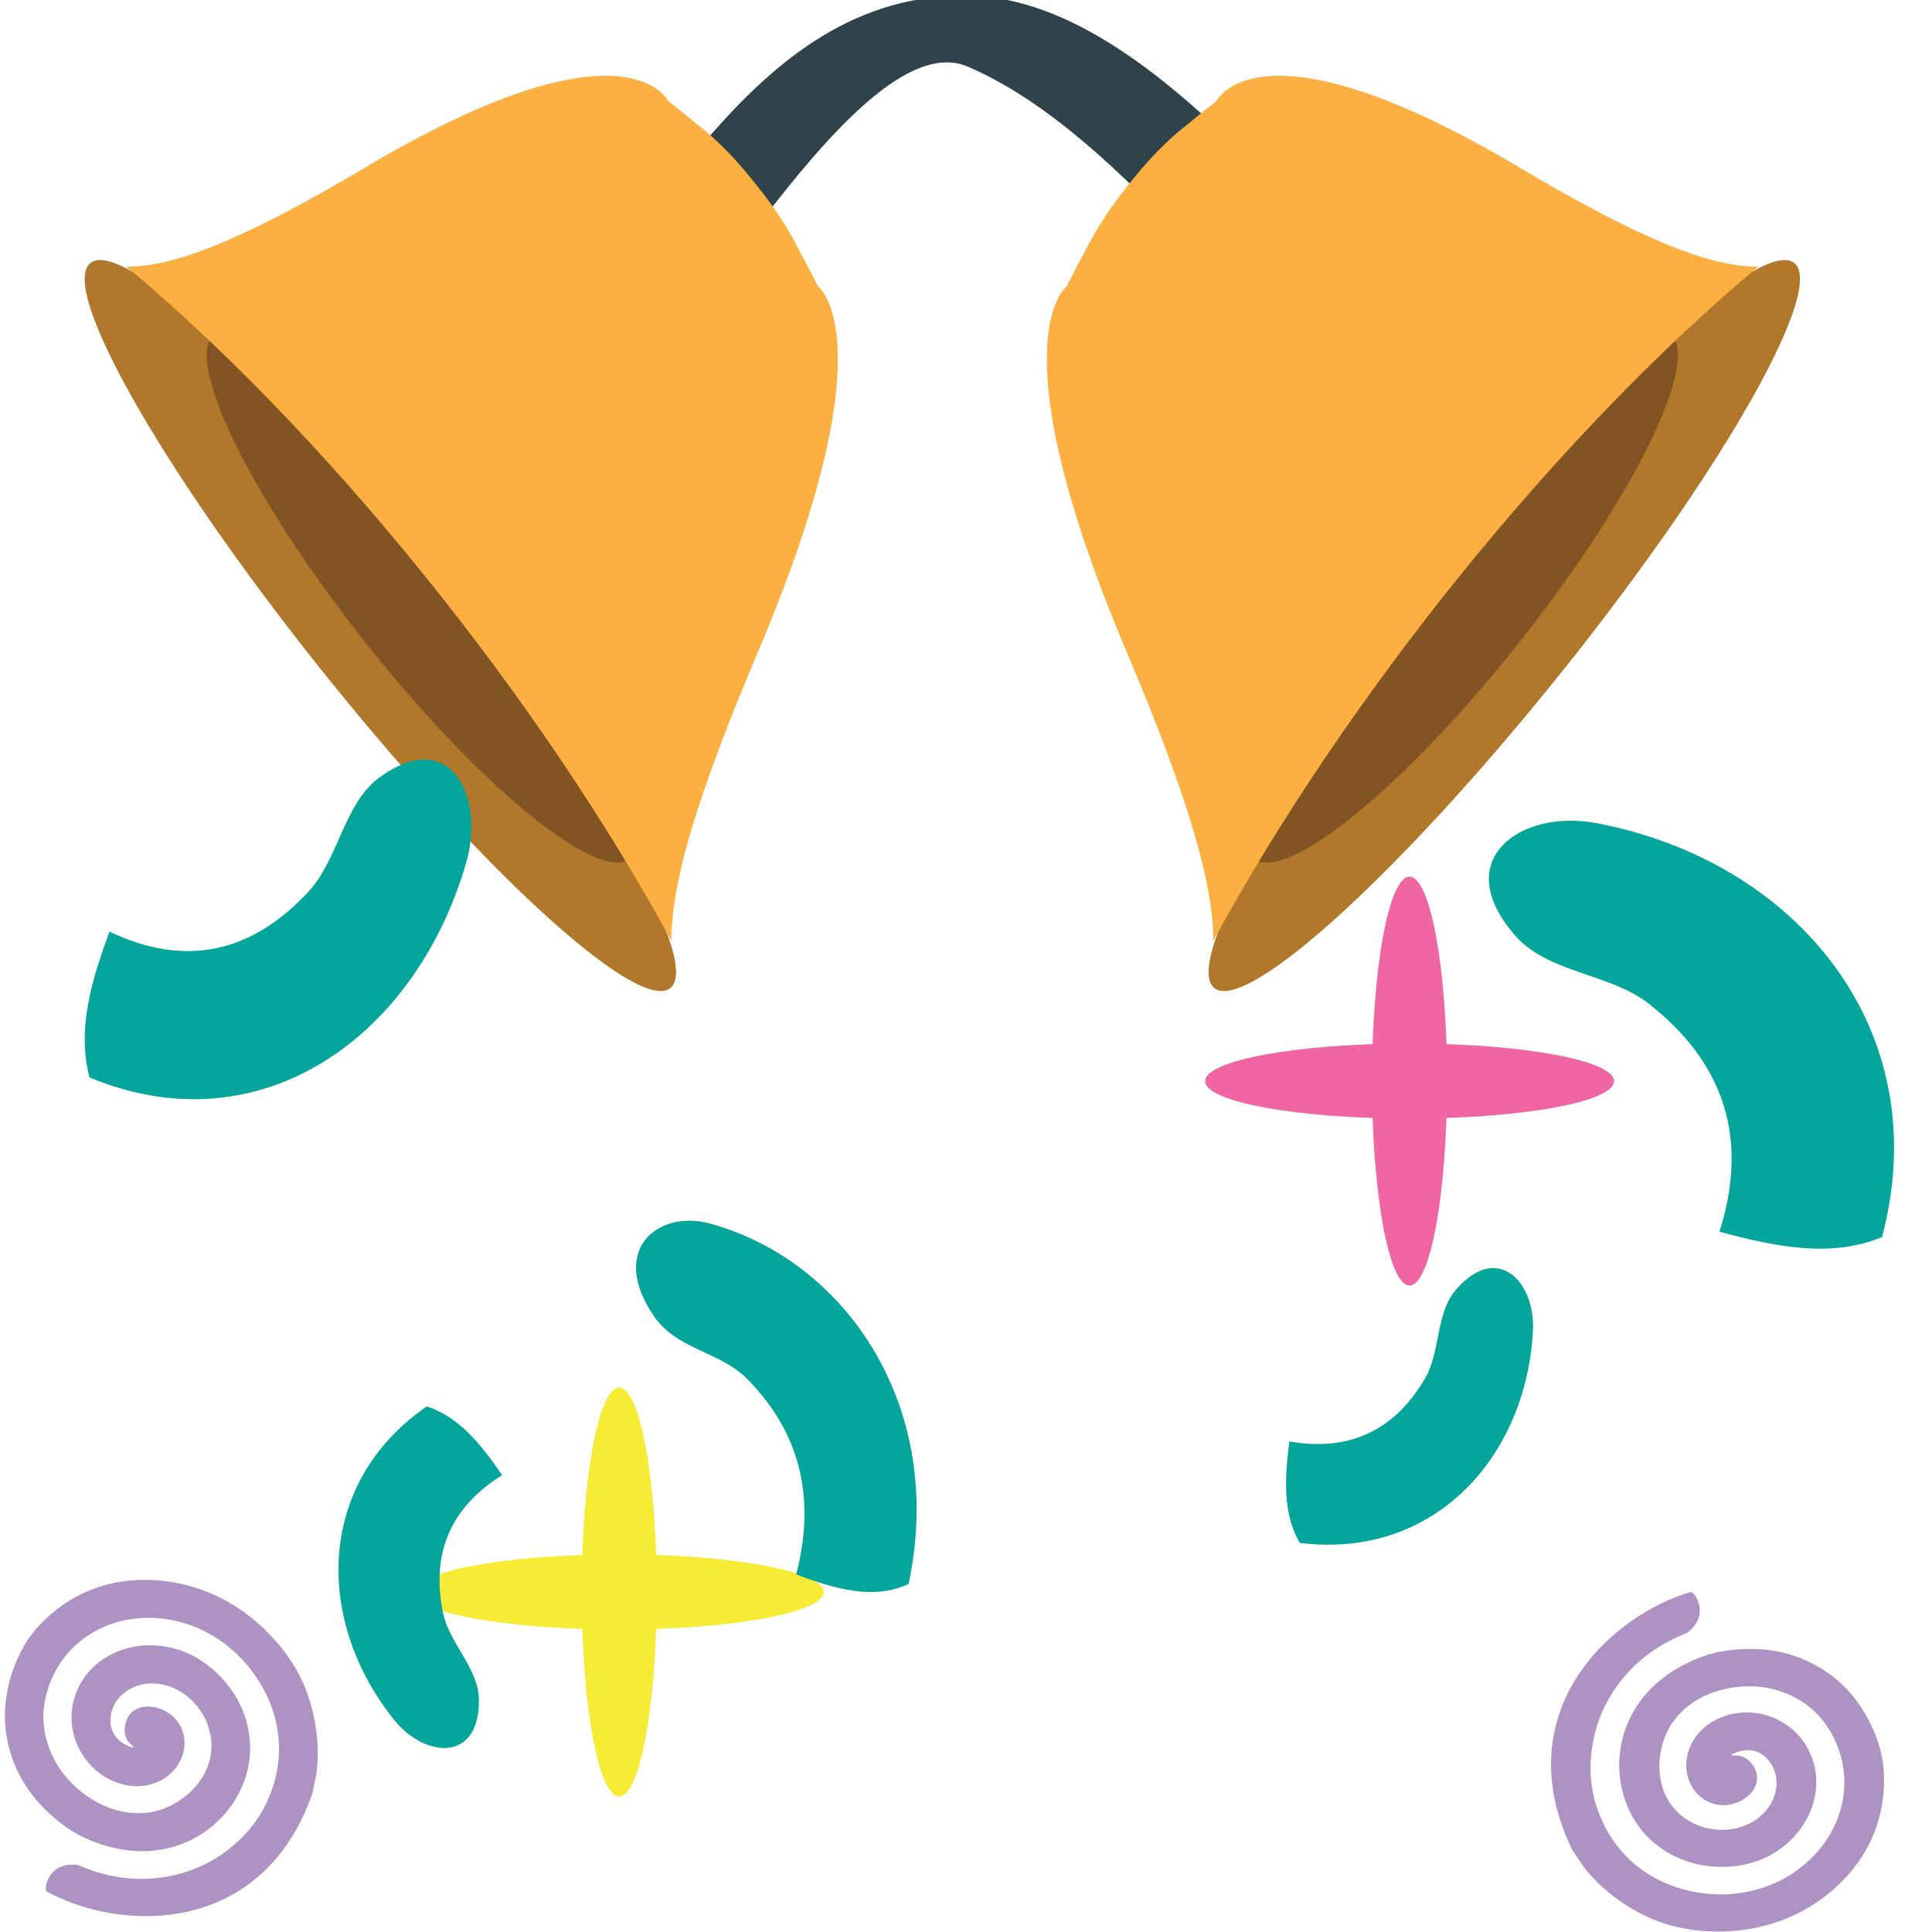
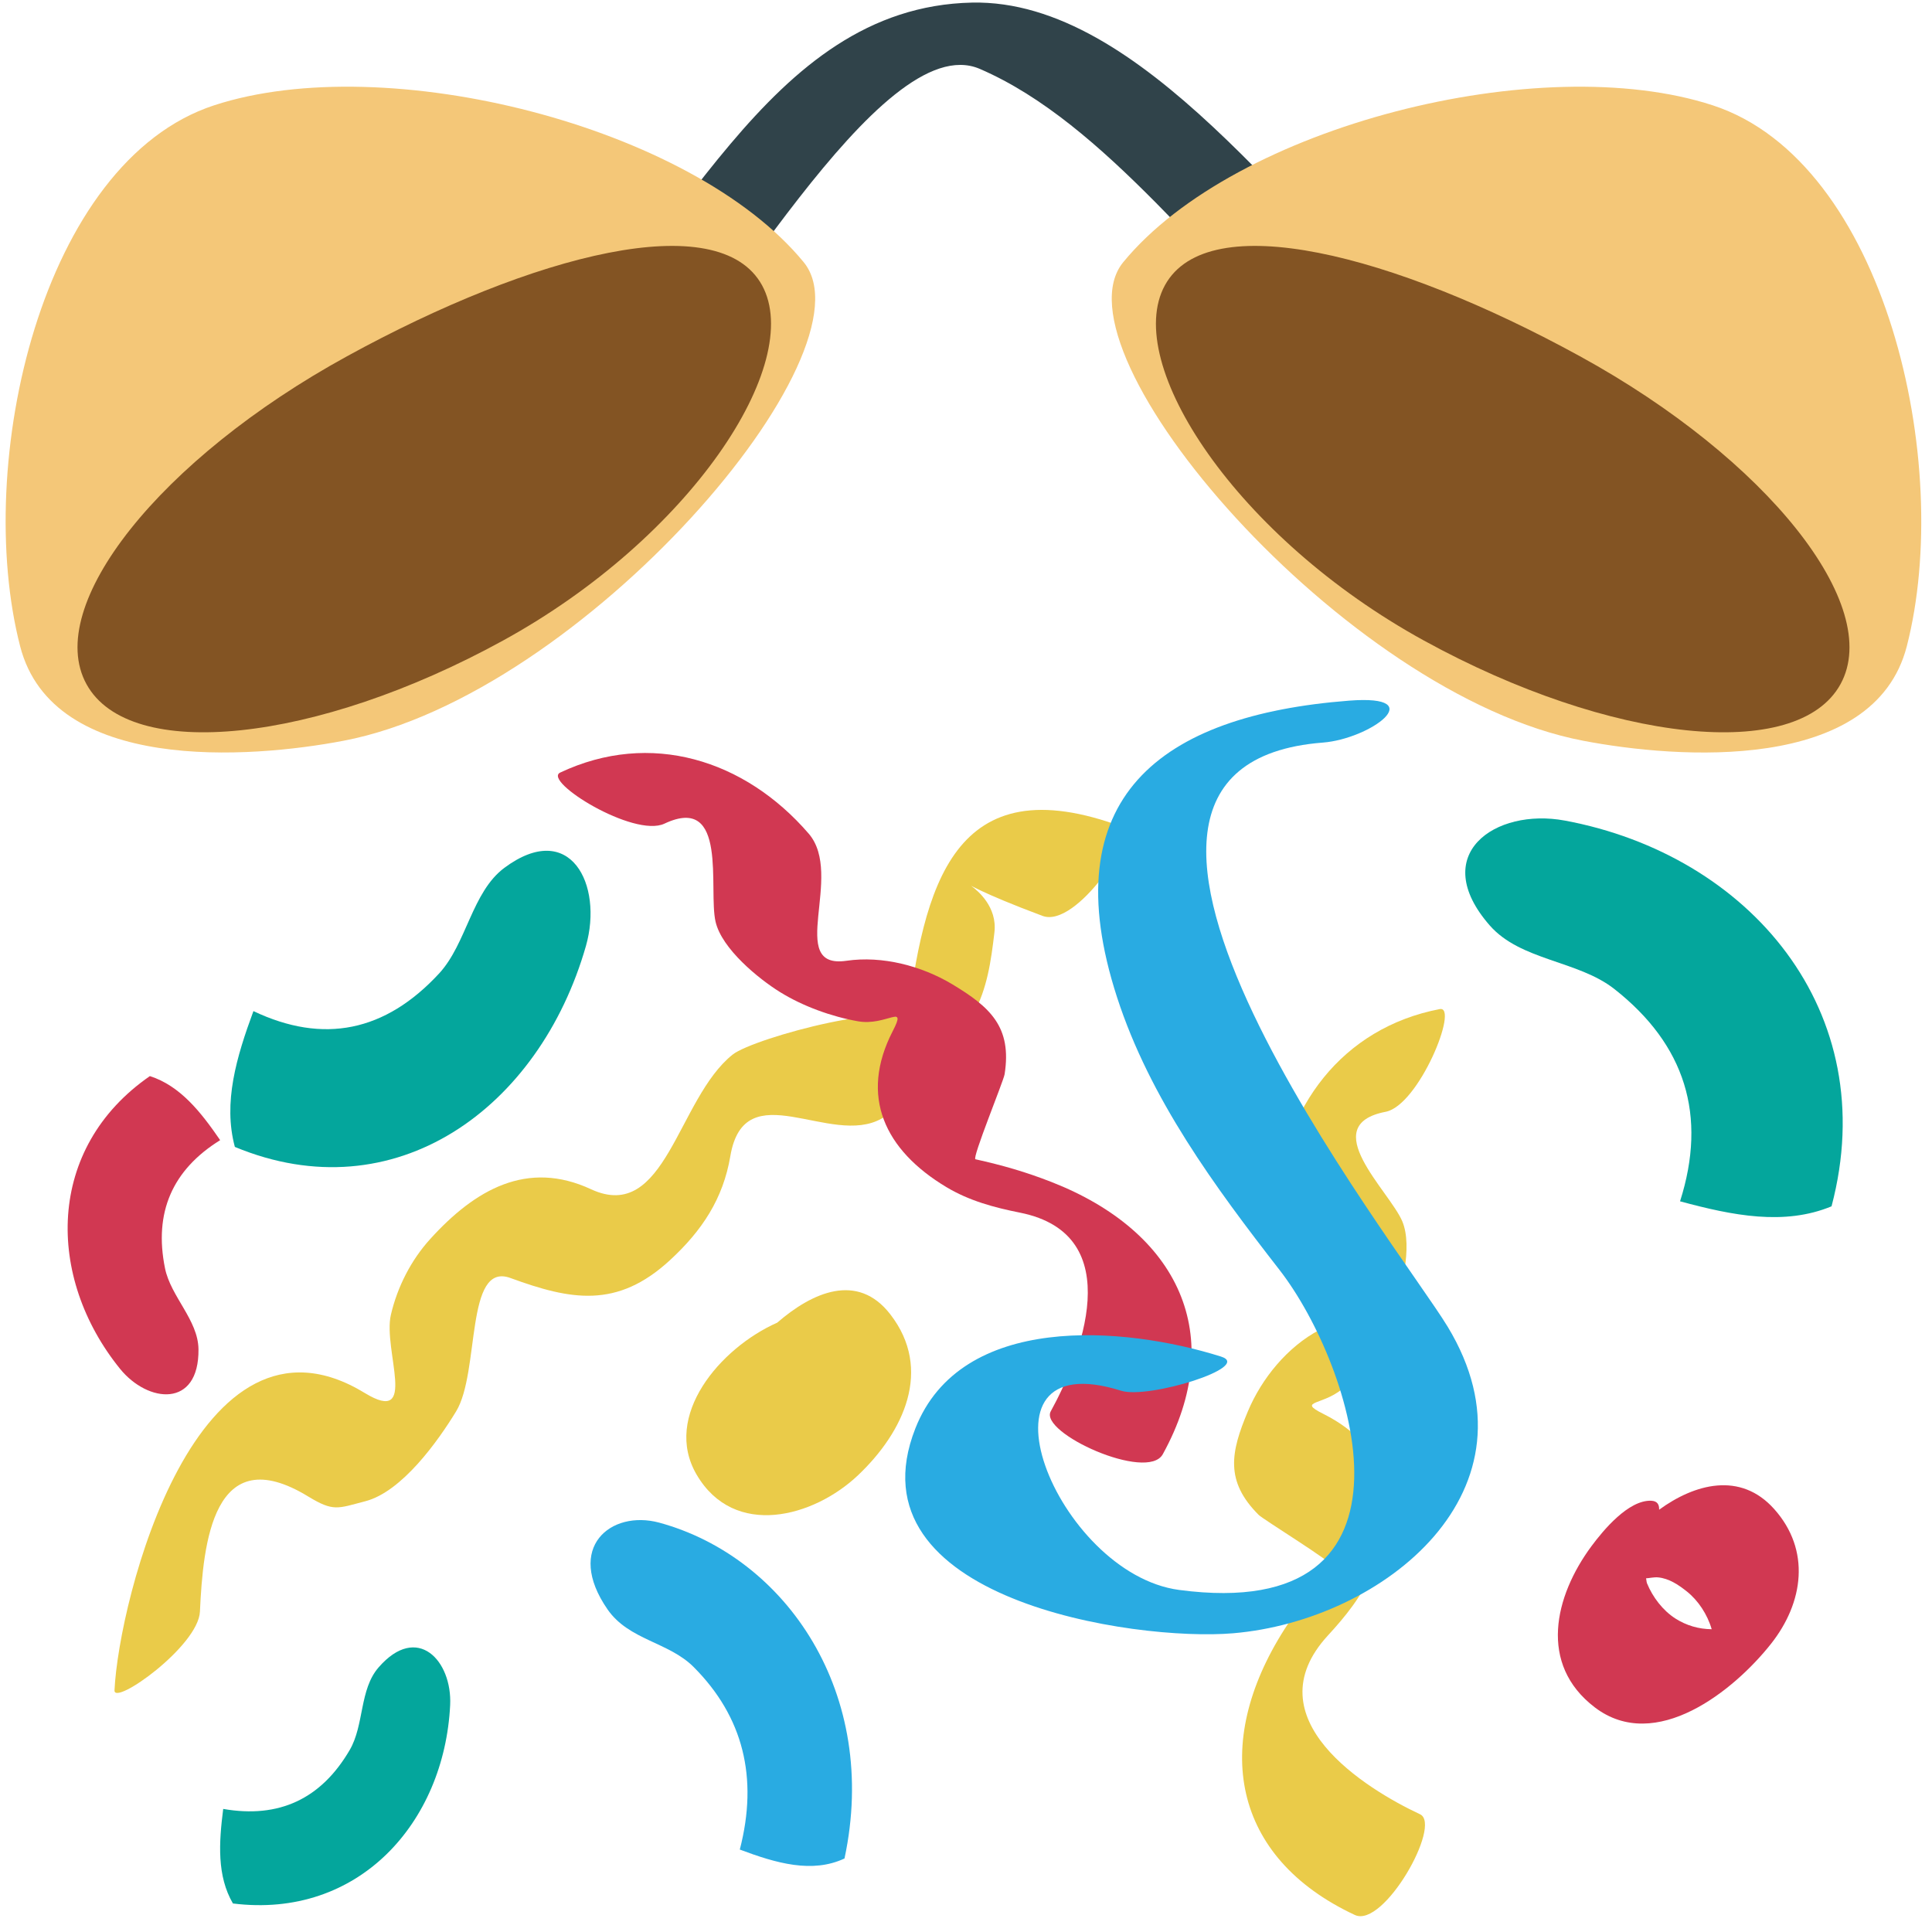
<svg xmlns="http://www.w3.org/2000/svg" version="1.1" id="Layer_1" x="0px" y="0px" width="64px" height="64px" viewBox="0 0 64 64" enable-background="new 0 0 64 64" xml:space="preserve">
-   <defs id="defs5226" />
-   <g id="g5178">
-     <path fill="#30434A" d="M47.748,11.681C43.226,7.8,37.846-0.278,31.783-0.149C24.41,0.009,21.466,8.633,16.083,13.297   c-1.285,1.116,2.759,1.845,3.681,1.045C22.546,11.936,28.52,0.684,32.06,2.208c4.504,1.94,8.168,7.221,12.007,10.519   C44.991,13.522,49.035,12.785,47.748,11.681z" id="path5180" />
-     <g id="g5182">
-       <path fill="#F7EC35" d="M19.267,52.739c0,3.739,0.56,6.771,1.245,6.771c0.691,0,1.245-3.031,1.245-6.771    c0-3.744-0.554-6.771-1.245-6.771C19.827,45.968,19.267,48.995,19.267,52.739z" id="path5184" />
-       <path fill="#F7EC35" d="M20.512,53.98c3.739,0,6.773-0.555,6.773-1.241c0-0.691-3.034-1.249-6.773-1.249    c-3.735,0-6.771,0.558-6.771,1.249C13.741,53.426,16.777,53.98,20.512,53.98z" id="path5186" />
+   <g>
+     <g>
+       <path fill="#30434A" d="M47.072,11.107C42.859,7.492,37.848-0.034,32.199,0.086c-6.869,0.147-9.611,8.182-14.625,12.526    c-1.197,1.04,2.57,1.719,3.429,0.974c2.592-2.242,8.156-12.724,11.454-11.304c4.195,1.808,7.609,6.727,11.186,9.799    C44.504,12.822,48.271,12.135,47.072,11.107z" />
    </g>
-     <g id="g5188">
-       <path fill="#EF66A3" d="M45.449,35.812c0,3.739,0.559,6.771,1.243,6.771c0.691,0,1.245-3.031,1.245-6.771    s-0.554-6.771-1.245-6.771C46.008,29.042,45.449,32.073,45.449,35.812z" id="path5190" />
-       <path fill="#EF66A3" d="M46.692,37.054c3.741,0,6.773-0.55,6.773-1.241c0-0.687-3.032-1.245-6.773-1.245    c-3.735,0-6.769,0.559-6.769,1.245C39.924,36.504,42.957,37.054,46.692,37.054z" id="path5192" />
+     <g>
+       <path fill="#29ABE2" d="M20.128,53.317c0.712,1.021,2.02,1.071,2.854,1.909c1.635,1.641,2.144,3.658,1.525,6.043    c1.21,0.455,2.396,0.796,3.468,0.296c1.166-5.443-1.917-9.975-6.139-11.126C20.237,50.009,18.701,51.258,20.128,53.317z" />
    </g>
-     <g id="g5194">
-       <path fill="#B1772B" d="M22.261,32.677c0.883-1.057-2.721-7.262-8.058-13.866C8.869,12.21,3.826,7.713,2.939,8.767    c-0.885,1.053,2.721,7.262,8.058,13.862C16.332,29.233,21.374,33.73,22.261,32.677z" id="path5196" />
-       <path fill="#835423" d="M20.968,28.363c0.887-1.058-1.514-5.775-5.364-10.535c-3.848-4.764-7.685-7.771-8.572-6.712    c-0.887,1.053,1.516,5.767,5.363,10.531C16.24,26.406,20.081,29.417,20.968,28.363z" id="path5198" />
-       <path fill="#FBB041" d="M14.028,19.023c3.315,4.102,6.105,8.282,8.208,12.134c0.012-1.716,0.641-4.302,2.861-9.536    c4.414-10.398,1.999-12.134,1.999-12.134c-0.196-0.404-0.392-0.774-0.589-1.128c-0.272-0.554-0.735-1.354-1.472-2.257    c-0.025-0.034-0.05-0.059-0.071-0.088c-0.023-0.029-0.046-0.058-0.069-0.087c-0.733-0.912-1.382-1.491-1.834-1.832    c-0.287-0.246-0.591-0.491-0.918-0.737c0,0-1.385-2.96-10.038,2.187c-4.355,2.59-6.5,3.302-7.916,3.286    C7.322,11.452,10.714,14.921,14.028,19.023z" id="path5200" />
+     <g>
+       <path fill="#04A69C" d="M12.542,55.234c-0.64,0.733-0.473,1.909-0.958,2.738c-0.947,1.621-2.343,2.273-4.19,1.951    c-0.143,1.121-0.211,2.216,0.322,3.132c4.165,0.521,7.004-2.677,7.196-6.573C14.982,55.013,13.826,53.756,12.542,55.234z" />
    </g>
-     <g id="g5202">
-       <path fill="#B1772B" d="M40.171,32.677c-0.885-1.057,2.72-7.262,8.058-13.866C53.56,12.21,58.606,7.713,59.493,8.767    c0.885,1.053-2.72,7.262-8.058,13.862C46.097,29.233,41.059,33.73,40.171,32.677z" id="path5204" />
-       <path fill="#835423" d="M41.462,28.363c-0.887-1.058,1.516-5.775,5.366-10.535c3.845-4.764,7.685-7.771,8.571-6.712    c0.888,1.053-1.52,5.767-5.365,10.531C46.188,26.406,42.35,29.417,41.462,28.363z" id="path5206" />
-       <path fill="#FBB041" d="M48.399,19.023c-3.311,4.102-6.104,8.282-8.203,12.134c-0.013-1.716-0.646-4.302-2.863-9.536    c-4.411-10.398-1.996-12.134-1.996-12.134c0.195-0.404,0.392-0.774,0.589-1.128c0.271-0.554,0.735-1.354,1.472-2.257    c0.021-0.034,0.049-0.059,0.071-0.088c0.022-0.029,0.044-0.058,0.066-0.087c0.735-0.912,1.387-1.491,1.837-1.832    c0.287-0.246,0.589-0.491,0.918-0.737c0,0,1.38-2.96,10.038,2.187c4.355,2.59,6.496,3.302,7.916,3.286    C55.11,11.452,51.719,14.921,48.399,19.023z" id="path5208" />
+     <g>
+       <path fill="#D13852" d="M6.575,44.694c-0.014-0.971-0.917-1.738-1.109-2.681c-0.373-1.839,0.236-3.255,1.827-4.244    c-0.643-0.936-1.321-1.797-2.328-2.122c-3.453,2.387-3.441,6.665-0.99,9.695C4.902,46.486,6.598,46.653,6.575,44.694z" />
    </g>
-     <path fill="#04A69C" d="M12.55,25.769c-1.156,0.862-1.341,2.69-2.317,3.752c-1.917,2.078-4.121,2.523-6.606,1.341   c-0.602,1.633-1.085,3.252-0.66,4.831c5.684,2.36,10.829-1.362,12.484-7.146C16.073,26.36,14.891,24.032,12.55,25.769z" id="path5210" />
-     <path fill="#04A69C" d="M21.676,43.619c0.764,1.096,2.167,1.149,3.062,2.049c1.755,1.762,2.301,3.927,1.637,6.488   c1.299,0.487,2.571,0.854,3.723,0.316c1.251-5.843-2.057-10.706-6.59-11.943C21.792,40.067,20.144,41.408,21.676,43.619z" id="path5212" />
-     <path fill="#04A69C" d="M50.194,30.995c1.1,1.25,3.13,1.241,4.423,2.253c2.527,1.981,3.314,4.505,2.342,7.553   c1.872,0.508,3.708,0.874,5.387,0.179c1.836-6.94-2.928-12.496-9.484-13.716C50.382,26.801,47.983,28.471,50.194,30.995z" id="path5214" />
-     <path fill="#04A69C" d="M48.237,42.716c-0.688,0.787-0.508,2.049-1.028,2.94c-1.017,1.74-2.516,2.439-4.498,2.094   c-0.153,1.204-0.227,2.378,0.346,3.361c4.471,0.558,7.519-2.874,7.725-7.055C50.856,42.479,49.615,41.129,48.237,42.716z" id="path5216" />
-     <path fill="#04A69C" d="M15.865,56.3c-0.014-1.041-0.984-1.866-1.191-2.878c-0.399-1.974,0.254-3.493,1.961-4.556   c-0.689-1.003-1.418-1.928-2.499-2.277c-3.706,2.561-3.693,7.153-1.062,10.406C14.07,58.224,15.89,58.402,15.865,56.3z" id="path5218" />
-     <path fill-rule="evenodd" clip-rule="evenodd" fill="#AE92C4" d="M55.883,54.093c-1.895,0.736-2.867,2.235-3.115,3.631   c-0.133,0.716-0.12,1.516,0.2,2.34c0.729,1.903,2.457,2.683,4.021,2.69c0.812,0.004,1.776-0.221,2.599-0.841   c1.44-1.083,1.911-2.865,1.143-4.377c-0.453-0.887-1.159-1.357-1.981-1.578c-0.934-0.246-2.455-0.071-3.288,1.024   c-0.697,0.912-0.791,2.69,0.618,3.41c0.517,0.263,1.397,0.375,2.12-0.133c0.614-0.438,0.855-1.271,0.449-1.857   c-0.295-0.429-0.751-0.558-1.297-0.279c0.002,0.062,0.198,0.013,0.311,0.046c0.114,0.033,0.247,0.112,0.333,0.217   c0.506,0.596,0.019,1.249-0.677,1.391c-0.561,0.117-1.164-0.208-1.381-0.828c-0.223-0.642,0.042-1.362,0.59-1.782   c1.034-0.783,2.548-0.479,3.243,0.566c0.752,1.137,0.356,2.502-0.534,3.302c-0.835,0.749-1.833,0.879-2.672,0.778   c-1.172-0.137-2.438-0.94-2.819-2.474c-0.37-1.461,0.189-3.289,2.124-4.238c0.651-0.325,1.164-0.425,1.762-0.467   c1.06-0.066,2.092,0.158,3.059,0.883c0.949,0.712,1.632,2.003,1.709,3.119c0.073,1.041-0.186,2.082-0.785,2.965   c-0.662,0.979-1.77,1.819-3.092,2.174c-1.089,0.295-2.263,0.274-3.275-0.021c-0.966-0.278-2.099-0.999-2.807-1.94l-0.37-0.558   c-1.118-2.319-0.854-4.53,0.608-6.305c0.801-0.979,2.031-1.832,3.318-2.211C56.128,52.701,56.687,53.488,55.883,54.093z" id="path5220" />
-     <path fill-rule="evenodd" clip-rule="evenodd" fill="#AE92C4" d="M2.587,61.783c1.859,0.816,3.604,0.446,4.77-0.361   c0.6-0.421,1.158-0.991,1.516-1.8c0.829-1.861,0.156-3.635-0.945-4.747c-0.568-0.574-1.408-1.099-2.43-1.24   c-1.784-0.254-3.377,0.674-3.902,2.286c-0.31,0.945-0.139,1.777,0.286,2.519c0.483,0.829,1.682,1.787,3.048,1.6   c1.137-0.15,2.461-1.341,1.97-2.853c-0.179-0.546-0.716-1.249-1.586-1.399c-0.743-0.129-1.507,0.292-1.632,0.991   c-0.098,0.513,0.133,0.929,0.72,1.116c0.04-0.046-0.129-0.15-0.188-0.25c-0.058-0.104-0.098-0.254-0.083-0.388   c0.062-0.782,0.87-0.899,1.458-0.508c0.479,0.312,0.677,0.966,0.391,1.558c-0.292,0.616-0.987,0.941-1.674,0.85   c-1.287-0.18-2.14-1.466-1.895-2.694c0.275-1.337,1.52-2.023,2.715-1.957c1.122,0.059,1.916,0.675,2.44,1.337   c0.73,0.928,1.056,2.39,0.244,3.743c-0.772,1.295-2.459,2.19-4.504,1.495c-0.685-0.233-1.12-0.521-1.57-0.916   c-0.795-0.7-1.37-1.591-1.539-2.786c-0.168-1.174,0.26-2.569,0.995-3.415c0.687-0.786,1.605-1.341,2.65-1.54   c1.164-0.221,2.538-0.038,3.727,0.649c0.977,0.562,1.791,1.403,2.301,2.332c0.485,0.879,0.774,2.19,0.61,3.356l-0.133,0.653   c-0.85,2.432-2.599,3.807-4.887,4.031c-1.26,0.125-2.732-0.142-3.908-0.783C1.432,62.592,1.594,61.643,2.587,61.783z" id="path5222" />
+     <g>
+       <path fill="#F4C778" d="M26.623,8.685C22.909,4.164,12.791,1.626,7.095,3.488c-5.724,1.87-7.989,11.863-6.427,17.924    c1.088,4.214,7.617,3.718,10.714,3.126C19.31,23.028,29.06,11.652,26.623,8.685z" />
+       <path fill="#835423" d="M11.495,11.802c-6.193,3.395-10.059,8.257-8.631,10.86c1.424,2.601,7.605,1.955,13.796-1.441    c6.196-3.396,10.007-9.171,8.583-11.772C23.813,6.848,17.689,8.403,11.495,11.802z" />
+     </g>
+     <g>
+       <path fill="#04A69C" d="M16.708,28.748c-1.077,0.803-1.249,2.506-2.159,3.496c-1.786,1.935-3.838,2.35-6.154,1.25    c-0.561,1.52-1.011,3.029-0.615,4.499c5.295,2.2,10.088-1.268,11.63-6.657C19.989,29.299,18.887,27.13,16.708,28.748z" />
+     </g>
+     <g>
+       <path fill="#04A69C" d="M49.352,30.659c1.023,1.164,2.915,1.156,4.12,2.099c2.354,1.847,3.087,4.196,2.182,7.037    c1.744,0.473,3.455,0.813,5.018,0.166c1.711-6.467-2.728-11.642-8.834-12.778C49.526,26.752,47.292,28.308,49.352,30.659z" />
+     </g>
+     <path fill="#EACB49" d="M47.693,33.427c-3.243,0.625-5.191,3.263-5.454,6.488c-0.149,1.819,3.273,3.188,1.472,4.139   c-1.063,0.561-1.914,1.605-2.374,2.7c-0.568,1.351-0.764,2.307,0.357,3.428c0.161,0.159,2.524,1.61,2.441,1.702   c-0.603,0.688-1.094,1.319-1.591,2.096c-2.424,3.81-1.729,7.557,2.339,9.457c0.957,0.441,2.895-2.994,2.158-3.337   c-1.796-0.839-5.575-3.174-3.054-5.921c0.592-0.642,1.125-1.303,1.468-2.116c0.934-2.203,0.554-4.137-1.604-5.219   c-0.962-0.479,0.073-0.257,0.733-0.947c0.614-0.642,1.18-1.479,1.515-2.304c0.313-0.771,0.712-2.289,0.352-3.139   c-0.432-1.011-2.855-3.179-0.552-3.624C47.005,36.619,48.342,33.303,47.693,33.427z" />
+     <path fill="#EACB49" d="M37.205,27.4c-5.629-2.106-6.616,1.951-7.173,6.612c0.121-1.019-5.054,0.358-5.763,0.923   c-1.831,1.458-2.213,5.607-4.691,4.46c-2.112-0.981-3.839,0.009-5.324,1.646c-0.636,0.699-1.09,1.589-1.305,2.512   c-0.271,1.167,0.931,3.688-0.865,2.592c-5.567-3.398-8.152,6.866-8.291,9.849c-0.024,0.527,2.776-1.46,2.83-2.607   c0.104-2.256,0.433-5.74,3.588-3.813c0.839,0.51,0.97,0.396,1.889,0.157c1.216-0.314,2.414-2,3.01-2.978   c0.795-1.306,0.291-4.968,1.797-4.418c2.001,0.733,3.534,1.023,5.282-0.586c1.065-0.979,1.765-2.036,2.004-3.449   c0.471-2.785,3.318-0.281,5.017-1.249c1.42-0.809,2.269-2.069,3.031-3.456c0.462-0.842,0.589-1.762,0.7-2.704   c0.207-1.711-2.689-2.151,1.593-0.551C35.664,30.764,37.72,27.59,37.205,27.4z" />
+     <path fill="#D13852" d="M18.558,25.592c2.988-1.408,6.116-0.429,8.231,2.023c1.193,1.383-0.766,4.506,1.25,4.212   c1.189-0.174,2.492,0.169,3.509,0.78c1.255,0.755,1.977,1.412,1.731,2.978c-0.034,0.225-1.09,2.791-0.966,2.817   c0.893,0.198,1.661,0.418,2.518,0.753c4.208,1.646,5.854,5.084,3.688,9.018c-0.512,0.924-4.103-0.712-3.711-1.422   c0.957-1.738,2.633-5.852-1.023-6.581c-0.856-0.171-1.678-0.392-2.432-0.844c-2.055-1.231-2.887-3.017-1.783-5.163   c0.495-0.955-0.211-0.163-1.151-0.332c-0.874-0.155-1.824-0.498-2.581-0.968c-0.706-0.438-1.926-1.43-2.134-2.33   c-0.248-1.07,0.431-4.25-1.693-3.249C20.995,27.763,17.961,25.874,18.558,25.592z" />
+     <path fill="#D13852" d="M58.774,49.991c-1.121-1.257-2.64-0.834-3.813,0.02c0.006-0.167-0.057-0.289-0.264-0.297   c-0.753-0.029-1.587,0.978-1.977,1.504c-1.229,1.66-1.763,3.914,0.11,5.341c2.017,1.536,4.612-0.557,5.835-2.103   C59.75,53.085,59.986,51.349,58.774,49.991z M54.56,52.451c-0.021-0.055-0.018-0.113-0.033-0.167   c0.09-0.002,0.268-0.045,0.399-0.031c0.36,0.034,0.668,0.241,0.945,0.46c0.382,0.301,0.688,0.764,0.831,1.257   c-0.43-0.003-0.838-0.123-1.202-0.354C55.081,53.347,54.747,52.906,54.56,52.451z" />
+     <path fill="#EACB49" d="M29.492,43.538c-1.085-1.402-2.583-0.73-3.746,0.277c-1.893,0.838-3.808,3.092-2.669,5.035   c1.247,2.128,3.881,1.412,5.35,0.016C29.939,47.431,30.909,45.367,29.492,43.538z" />
+     <path fill="#29ABE2" d="M47.956,43.949c-1.598-2.643-14.2-18.568-4.135-19.35c1.564-0.12,3.596-1.6,0.869-1.389   c-6.269,0.485-9.828,3.216-7.688,9.821c1.09,3.367,3.246,6.288,5.389,9.044c2.451,3.163,5.24,11.73-3.329,10.594   c-4.064-0.539-7.127-8.24-1.92-6.598c0.9,0.283,4.387-0.792,3.305-1.133c-3.216-1.014-8.614-1.463-10.125,2.381   c-2.229,5.668,7.279,7.064,10.529,6.785C45.842,53.681,51.229,49.354,47.956,43.949z" />
+     <g>
+       <path fill="#F4C778" d="M37.209,8.685c3.715-4.521,13.832-7.059,19.528-5.196c5.723,1.87,7.987,11.863,6.427,17.924    c-1.089,4.214-7.618,3.718-10.715,3.126C44.521,23.028,34.772,11.652,37.209,8.685z" />
+       <path fill="#835423" d="M52.339,11.802c6.191,3.395,10.059,8.257,8.631,10.86c-1.423,2.601-7.607,1.955-13.797-1.441    c-6.196-3.396-10.008-9.171-8.583-11.772C40.02,6.848,46.141,8.403,52.339,11.802z" />
+     </g>
  </g>
</svg>
